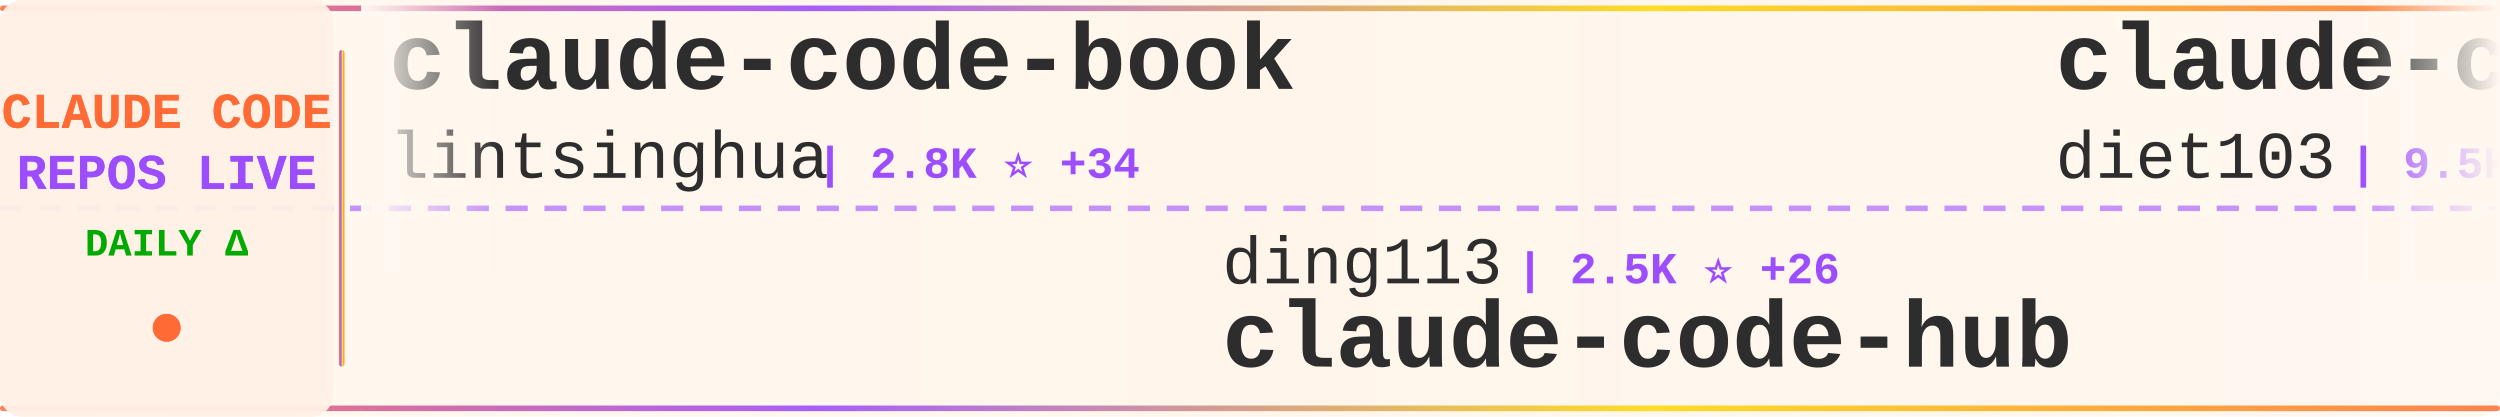
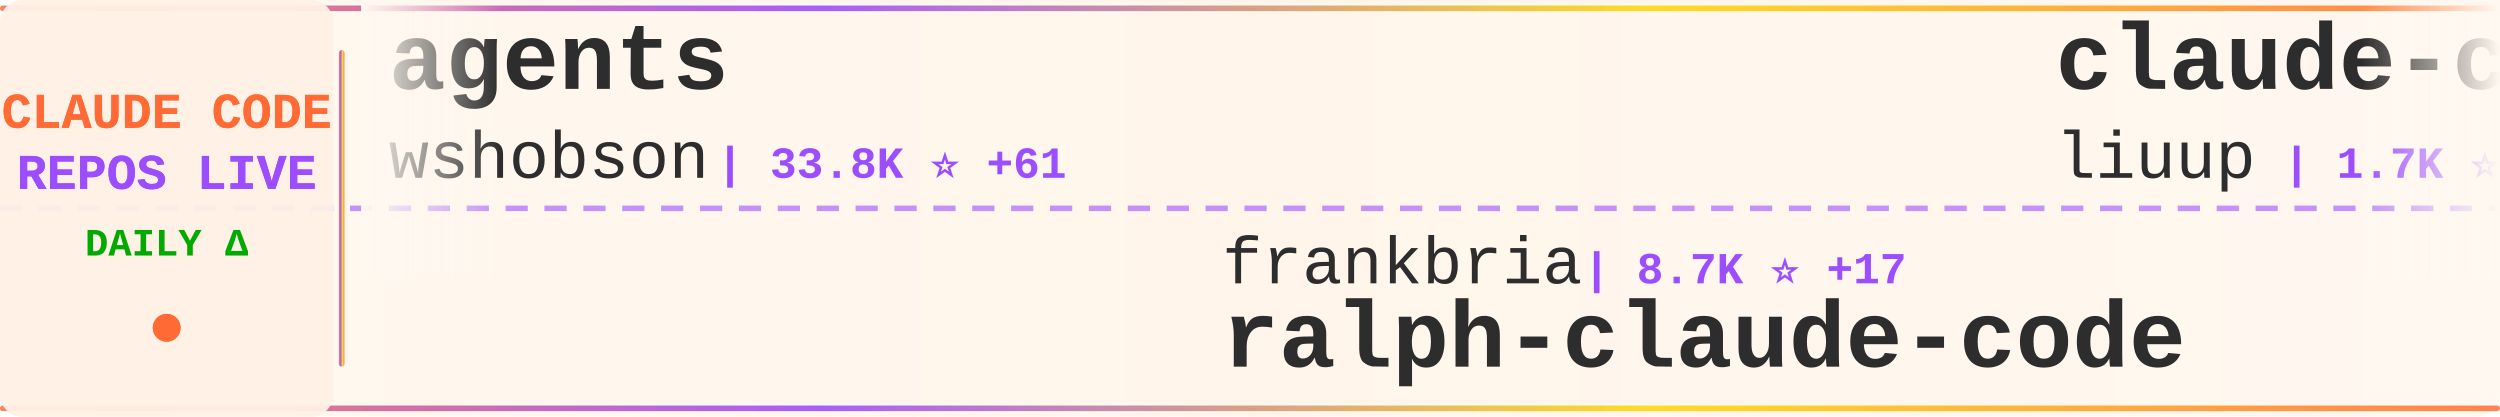
<svg xmlns="http://www.w3.org/2000/svg" width="900" height="150">
  <defs>
    <linearGradient id="tickerBg" x1="0%" y1="0%" x2="100%" y2="0%">
      <stop offset="0%" style="stop-color:#fff8f0;stop-opacity:0.98" />
      <stop offset="50%" style="stop-color:#fff5eb;stop-opacity:1" />
      <stop offset="100%" style="stop-color:#fff8f0;stop-opacity:0.98" />
    </linearGradient>
    <linearGradient id="borderGrad" x1="0%" y1="0%" x2="100%" y2="0%">
      <stop offset="0%" style="stop-color:#FF6B35;stop-opacity:0.85">
        <animate attributeName="stop-opacity" values="0.85;1;0.85" dur="2s" repeatCount="indefinite" />
      </stop>
      <stop offset="33%" style="stop-color:#9C4EFF;stop-opacity:0.9">
        <animate attributeName="stop-opacity" values="0.9;1;0.9" dur="2.2s" repeatCount="indefinite" />
      </stop>
      <stop offset="66%" style="stop-color:#FFD700;stop-opacity:0.85">
        <animate attributeName="stop-opacity" values="0.85;1;0.85" dur="1.8s" repeatCount="indefinite" />
      </stop>
      <stop offset="100%" style="stop-color:#FF6B35;stop-opacity:0.85">
        <animate attributeName="stop-opacity" values="0.85;1;0.85" dur="2s" repeatCount="indefinite" />
      </stop>
    </linearGradient>
    <filter id="textGlow">
      <feGaussianBlur stdDeviation="0.15" result="coloredBlur" />
      <feMerge>
        <feMergeNode in="coloredBlur" />
        <feMergeNode in="SourceGraphic" />
      </feMerge>
    </filter>
    <filter id="metricGlow">
      <feGaussianBlur stdDeviation="0.2" result="coloredBlur" />
      <feMerge>
        <feMergeNode in="coloredBlur" />
        <feMergeNode in="SourceGraphic" />
      </feMerge>
    </filter>
    <linearGradient id="leftFade" x1="0%" y1="0%" x2="100%" y2="0%">
      <stop offset="0%" style="stop-color:#fff8f0;stop-opacity:1" />
      <stop offset="100%" style="stop-color:#fff8f0;stop-opacity:0" />
    </linearGradient>
    <linearGradient id="rightFade" x1="0%" y1="0%" x2="100%" y2="0%">
      <stop offset="0%" style="stop-color:#fff8f0;stop-opacity:0" />
      <stop offset="100%" style="stop-color:#fff8f0;stop-opacity:1" />
    </linearGradient>
  </defs>
  <rect width="900" height="150" fill="url(#tickerBg)" rx="8" />
  <rect x="0" y="2" width="900" height="2" fill="url(#borderGrad)" rx="1" />
  <rect x="0" y="146" width="900" height="2" fill="url(#borderGrad)" rx="1" />
  <line x1="0" y1="75" x2="900" y2="75" stroke="#9C4EFF" stroke-width="2" stroke-dasharray="8 6" opacity="0.6" />
  <rect x="0" y="0" width="120" height="150" fill="#fff0e6" opacity="0.95" rx="8" />
  <text x="60" y="46" font-family="'Courier New', monospace" font-size="18" font-weight="bold" fill="#FF6B35" text-anchor="middle" filter="url(#textGlow)">
    CLAUDE CODE
  </text>
  <text x="60" y="68" font-family="'Courier New', monospace" font-size="18" font-weight="bold" fill="#9C4EFF" text-anchor="middle" filter="url(#textGlow)">
    REPOS LIVE
  </text>
  <text x="60" y="92" font-family="'Courier New', monospace" font-size="14" font-weight="bold" fill="#00aa00" text-anchor="middle">
    DAILY Δ
  </text>
  <circle cx="60" cy="118" r="5" fill="#FF6B35" filter="url(#metricGlow)">
    <animate attributeName="r" values="4;6;4" dur="1.5s" repeatCount="indefinite" />
    <animate attributeName="opacity" values="0.6;1;0.6" dur="1.5s" repeatCount="indefinite" />
  </circle>
  <rect x="122" y="18" width="2" height="114" fill="url(#borderGrad)" rx="1" />
  <clipPath id="tickerClip">
    <rect x="130" y="0" width="770" height="150" />
  </clipPath>
  <g clip-path="url(#tickerClip)">
    <g id="tickerItems">
      <animateTransform attributeName="transform" attributeType="XML" type="translate" from="0 0" to="-3000 0" dur="54s" repeatCount="indefinite" />
      <g transform="translate(0, 0)">
-         <text x="140" y="32" font-family="'Courier New', monospace" font-size="34" font-weight="bold" fill="#2d2d2d">claude-code-book</text>
-         <text x="140" y="64" font-family="'Courier New', monospace" font-size="24" font-weight="normal" fill="#2d2d2d" opacity="1.0">lintsinghua</text>
-         <text x="294" y="64" font-family="'Courier New', monospace" font-size="16" font-weight="bold" fill="#9C4EFF"> | 2.8K ⭐ +34</text>
+         <text x="140" y="32" font-family="'Courier New', monospace" font-size="34" font-weight="bold" fill="#2d2d2d">agents</text>
+         <text x="140" y="64" font-family="'Courier New', monospace" font-size="24" font-weight="normal" fill="#2d2d2d" opacity="1.0">wshobson</text>
+         <text x="258" y="64" font-family="'Courier New', monospace" font-size="16" font-weight="bold" fill="#9C4EFF"> | 33.8K ⭐ +61</text>
      </g>
      <g transform="translate(300, 0)">
-         <text x="140" y="102" font-family="'Courier New', monospace" font-size="24" font-weight="normal" fill="#2d2d2d" opacity="1.0">ding113</text>
-         <text x="246" y="102" font-family="'Courier New', monospace" font-size="16" font-weight="bold" fill="#9C4EFF"> | 2.5K ⭐ +26</text>
-         <text x="140" y="132" font-family="'Courier New', monospace" font-size="34" font-weight="bold" fill="#2d2d2d">claude-code-hub</text>
+         <text x="140" y="102" font-family="'Courier New', monospace" font-size="24" font-weight="normal" fill="#2d2d2d" opacity="1.0">frankbria</text>
+         <text x="270" y="102" font-family="'Courier New', monospace" font-size="16" font-weight="bold" fill="#9C4EFF"> | 8.7K ⭐ +17</text>
+         <text x="140" y="132" font-family="'Courier New', monospace" font-size="34" font-weight="bold" fill="#2d2d2d">ralph-claude-code</text>
      </g>
      <g transform="translate(600, 0)">
-         <text x="140" y="32" font-family="'Courier New', monospace" font-size="34" font-weight="bold" fill="#2d2d2d">claude-code-infrastructu...</text>
-         <text x="140" y="64" font-family="'Courier New', monospace" font-size="24" font-weight="normal" fill="#2d2d2d" opacity="1.0">diet103</text>
-         <text x="246" y="64" font-family="'Courier New', monospace" font-size="16" font-weight="bold" fill="#9C4EFF"> | 9.5K ⭐ +7</text>
+         <text x="140" y="32" font-family="'Courier New', monospace" font-size="34" font-weight="bold" fill="#2d2d2d">claude-code-analysis</text>
+         <text x="140" y="64" font-family="'Courier New', monospace" font-size="24" font-weight="normal" fill="#2d2d2d" opacity="1.0">liuup</text>
+         <text x="222" y="64" font-family="'Courier New', monospace" font-size="16" font-weight="bold" fill="#9C4EFF"> | 1.7K ⭐ +33</text>
      </g>
      <g transform="translate(900, 0)">
-         <text x="140" y="102" font-family="'Courier New', monospace" font-size="24" font-weight="normal" fill="#2d2d2d" opacity="1.0">anthropics</text>
-         <text x="282" y="102" font-family="'Courier New', monospace" font-size="16" font-weight="bold" fill="#9C4EFF"> | 7.1K ⭐ +23</text>
-         <text x="140" y="132" font-family="'Courier New', monospace" font-size="34" font-weight="bold" fill="#2d2d2d">claude-code-action</text>
+         <text x="140" y="102" font-family="'Courier New', monospace" font-size="24" font-weight="normal" fill="#2d2d2d" opacity="1.0">fuergaosi233</text>
+         <text x="306" y="102" font-family="'Courier New', monospace" font-size="16" font-weight="bold" fill="#9C4EFF"> | 2.4K ⭐ +9</text>
+         <text x="140" y="132" font-family="'Courier New', monospace" font-size="34" font-weight="bold" fill="#2d2d2d">claude-code-proxy</text>
      </g>
      <g transform="translate(1200, 0)">
-         <text x="140" y="32" font-family="'Courier New', monospace" font-size="34" font-weight="bold" fill="#2d2d2d">free-claude-code</text>
-         <text x="140" y="64" font-family="'Courier New', monospace" font-size="24" font-weight="normal" fill="#2d2d2d" opacity="1.0">Alishahryar1</text>
-         <text x="306" y="64" font-family="'Courier New', monospace" font-size="16" font-weight="bold" fill="#9C4EFF"> | 1.9K ⭐ +30</text>
+         <text x="140" y="32" font-family="'Courier New', monospace" font-size="34" font-weight="bold" fill="#2d2d2d">claude-code-source</text>
+         <text x="140" y="64" font-family="'Courier New', monospace" font-size="24" font-weight="normal" fill="#2d2d2d" opacity="1.0">AprilNEA</text>
+         <text x="258" y="64" font-family="'Courier New', monospace" font-size="16" font-weight="bold" fill="#9C4EFF"> | 372 ⭐</text>
      </g>
      <g transform="translate(1500, 0)">
-         <text x="140" y="102" font-family="'Courier New', monospace" font-size="24" font-weight="normal" fill="#2d2d2d" opacity="1.0">liuup</text>
-         <text x="222" y="102" font-family="'Courier New', monospace" font-size="16" font-weight="bold" fill="#9C4EFF"> | 1.7K ⭐ +49</text>
-         <text x="140" y="132" font-family="'Courier New', monospace" font-size="34" font-weight="bold" fill="#2d2d2d">claude-code-analysis</text>
+         <text x="140" y="102" font-family="'Courier New', monospace" font-size="24" font-weight="normal" fill="#2d2d2d" opacity="1.0">carlvellotti</text>
+         <text x="306" y="102" font-family="'Courier New', monospace" font-size="16" font-weight="bold" fill="#9C4EFF"> | 1.9K ⭐ +3</text>
+         <text x="140" y="132" font-family="'Courier New', monospace" font-size="34" font-weight="bold" fill="#2d2d2d">claude-code-pm-course</text>
      </g>
      <g transform="translate(1800, 0)">
-         <text x="140" y="32" font-family="'Courier New', monospace" font-size="34" font-weight="bold" fill="#2d2d2d">claude-code-source</text>
-         <text x="140" y="64" font-family="'Courier New', monospace" font-size="24" font-weight="normal" fill="#2d2d2d" opacity="1.0">AprilNEA</text>
-         <text x="258" y="64" font-family="'Courier New', monospace" font-size="16" font-weight="bold" fill="#9C4EFF"> | 372 ⭐ +1</text>
+         <text x="140" y="32" font-family="'Courier New', monospace" font-size="34" font-weight="bold" fill="#2d2d2d">claude-code-from-source</text>
+         <text x="140" y="64" font-family="'Courier New', monospace" font-size="24" font-weight="normal" fill="#2d2d2d" opacity="1.0">alejandrobalderas</text>
+         <text x="366" y="64" font-family="'Courier New', monospace" font-size="16" font-weight="bold" fill="#9C4EFF"> | 1.6K ⭐ +31</text>
      </g>
      <g transform="translate(2100, 0)">
-         <text x="140" y="102" font-family="'Courier New', monospace" font-size="24" font-weight="normal" fill="#2d2d2d" opacity="1.0">alejandrobalderas</text>
-         <text x="366" y="102" font-family="'Courier New', monospace" font-size="16" font-weight="bold" fill="#9C4EFF"> | 1.6K ⭐ +42</text>
-         <text x="140" y="132" font-family="'Courier New', monospace" font-size="34" font-weight="bold" fill="#2d2d2d">claude-code-from-source</text>
+         <text x="140" y="102" font-family="'Courier New', monospace" font-size="24" font-weight="normal" fill="#2d2d2d" opacity="1.0">KimYx0207</text>
+         <text x="270" y="102" font-family="'Courier New', monospace" font-size="16" font-weight="bold" fill="#9C4EFF"> | 3.4K ⭐ +25</text>
+         <text x="140" y="132" font-family="'Courier New', monospace" font-size="34" font-weight="bold" fill="#2d2d2d">Claude-Code-x-OpenClaw-G...</text>
      </g>
      <g transform="translate(2400, 0)">
-         <text x="140" y="32" font-family="'Courier New', monospace" font-size="34" font-weight="bold" fill="#2d2d2d">claude_code_bridge</text>
-         <text x="140" y="64" font-family="'Courier New', monospace" font-size="24" font-weight="normal" fill="#2d2d2d" opacity="1.0">bfly123</text>
-         <text x="246" y="64" font-family="'Courier New', monospace" font-size="16" font-weight="bold" fill="#9C4EFF"> | 2.3K ⭐ +22</text>
+         <text x="140" y="32" font-family="'Courier New', monospace" font-size="34" font-weight="bold" fill="#2d2d2d">claude-code-source-code-...</text>
+         <text x="140" y="64" font-family="'Courier New', monospace" font-size="24" font-weight="normal" fill="#2d2d2d" opacity="1.0">ghuntley</text>
+         <text x="258" y="64" font-family="'Courier New', monospace" font-size="16" font-weight="bold" fill="#9C4EFF"> | 972 ⭐</text>
      </g>
      <g transform="translate(2700, 0)">
-         <text x="140" y="102" font-family="'Courier New', monospace" font-size="24" font-weight="normal" fill="#2d2d2d" opacity="1.0">feiskyer</text>
-         <text x="258" y="102" font-family="'Courier New', monospace" font-size="16" font-weight="bold" fill="#9C4EFF"> | 1.4K ⭐ +5</text>
-         <text x="140" y="132" font-family="'Courier New', monospace" font-size="34" font-weight="bold" fill="#2d2d2d">claude-code-settings</text>
+         <text x="140" y="102" font-family="'Courier New', monospace" font-size="24" font-weight="normal" fill="#2d2d2d" opacity="1.0">wanshuiyin</text>
+         <text x="282" y="102" font-family="'Courier New', monospace" font-size="16" font-weight="bold" fill="#9C4EFF"> | 6.9K ⭐ +81</text>
+         <text x="140" y="132" font-family="'Courier New', monospace" font-size="34" font-weight="bold" fill="#2d2d2d">Auto-claude-code-researc...</text>
      </g>
      <g transform="translate(3000, 0)">
-         <text x="140" y="32" font-family="'Courier New', monospace" font-size="34" font-weight="bold" fill="#2d2d2d">claude-code-book</text>
-         <text x="140" y="64" font-family="'Courier New', monospace" font-size="24" font-weight="normal" fill="#2d2d2d" opacity="1.0">lintsinghua</text>
-         <text x="294" y="64" font-family="'Courier New', monospace" font-size="16" font-weight="bold" fill="#9C4EFF"> | 2.8K ⭐ +34</text>
+         <text x="140" y="32" font-family="'Courier New', monospace" font-size="34" font-weight="bold" fill="#2d2d2d">agents</text>
+         <text x="140" y="64" font-family="'Courier New', monospace" font-size="24" font-weight="normal" fill="#2d2d2d" opacity="1.0">wshobson</text>
+         <text x="258" y="64" font-family="'Courier New', monospace" font-size="16" font-weight="bold" fill="#9C4EFF"> | 33.8K ⭐ +61</text>
      </g>
      <g transform="translate(3300, 0)">
-         <text x="140" y="102" font-family="'Courier New', monospace" font-size="24" font-weight="normal" fill="#2d2d2d" opacity="1.0">ding113</text>
-         <text x="246" y="102" font-family="'Courier New', monospace" font-size="16" font-weight="bold" fill="#9C4EFF"> | 2.5K ⭐ +26</text>
-         <text x="140" y="132" font-family="'Courier New', monospace" font-size="34" font-weight="bold" fill="#2d2d2d">claude-code-hub</text>
+         <text x="140" y="102" font-family="'Courier New', monospace" font-size="24" font-weight="normal" fill="#2d2d2d" opacity="1.0">frankbria</text>
+         <text x="270" y="102" font-family="'Courier New', monospace" font-size="16" font-weight="bold" fill="#9C4EFF"> | 8.7K ⭐ +17</text>
+         <text x="140" y="132" font-family="'Courier New', monospace" font-size="34" font-weight="bold" fill="#2d2d2d">ralph-claude-code</text>
      </g>
      <g transform="translate(3600, 0)">
-         <text x="140" y="32" font-family="'Courier New', monospace" font-size="34" font-weight="bold" fill="#2d2d2d">claude-code-infrastructu...</text>
-         <text x="140" y="64" font-family="'Courier New', monospace" font-size="24" font-weight="normal" fill="#2d2d2d" opacity="1.0">diet103</text>
-         <text x="246" y="64" font-family="'Courier New', monospace" font-size="16" font-weight="bold" fill="#9C4EFF"> | 9.5K ⭐ +7</text>
+         <text x="140" y="32" font-family="'Courier New', monospace" font-size="34" font-weight="bold" fill="#2d2d2d">claude-code-analysis</text>
+         <text x="140" y="64" font-family="'Courier New', monospace" font-size="24" font-weight="normal" fill="#2d2d2d" opacity="1.0">liuup</text>
+         <text x="222" y="64" font-family="'Courier New', monospace" font-size="16" font-weight="bold" fill="#9C4EFF"> | 1.7K ⭐ +33</text>
      </g>
      <g transform="translate(3900, 0)">
-         <text x="140" y="102" font-family="'Courier New', monospace" font-size="24" font-weight="normal" fill="#2d2d2d" opacity="1.0">anthropics</text>
-         <text x="282" y="102" font-family="'Courier New', monospace" font-size="16" font-weight="bold" fill="#9C4EFF"> | 7.1K ⭐ +23</text>
-         <text x="140" y="132" font-family="'Courier New', monospace" font-size="34" font-weight="bold" fill="#2d2d2d">claude-code-action</text>
+         <text x="140" y="102" font-family="'Courier New', monospace" font-size="24" font-weight="normal" fill="#2d2d2d" opacity="1.0">fuergaosi233</text>
+         <text x="306" y="102" font-family="'Courier New', monospace" font-size="16" font-weight="bold" fill="#9C4EFF"> | 2.4K ⭐ +9</text>
+         <text x="140" y="132" font-family="'Courier New', monospace" font-size="34" font-weight="bold" fill="#2d2d2d">claude-code-proxy</text>
      </g>
    </g>
  </g>
  <rect x="130" y="0" width="50" height="100" fill="url(#leftFade)" />
  <rect x="850" y="0" width="50" height="100" fill="url(#rightFade)" />
</svg>
